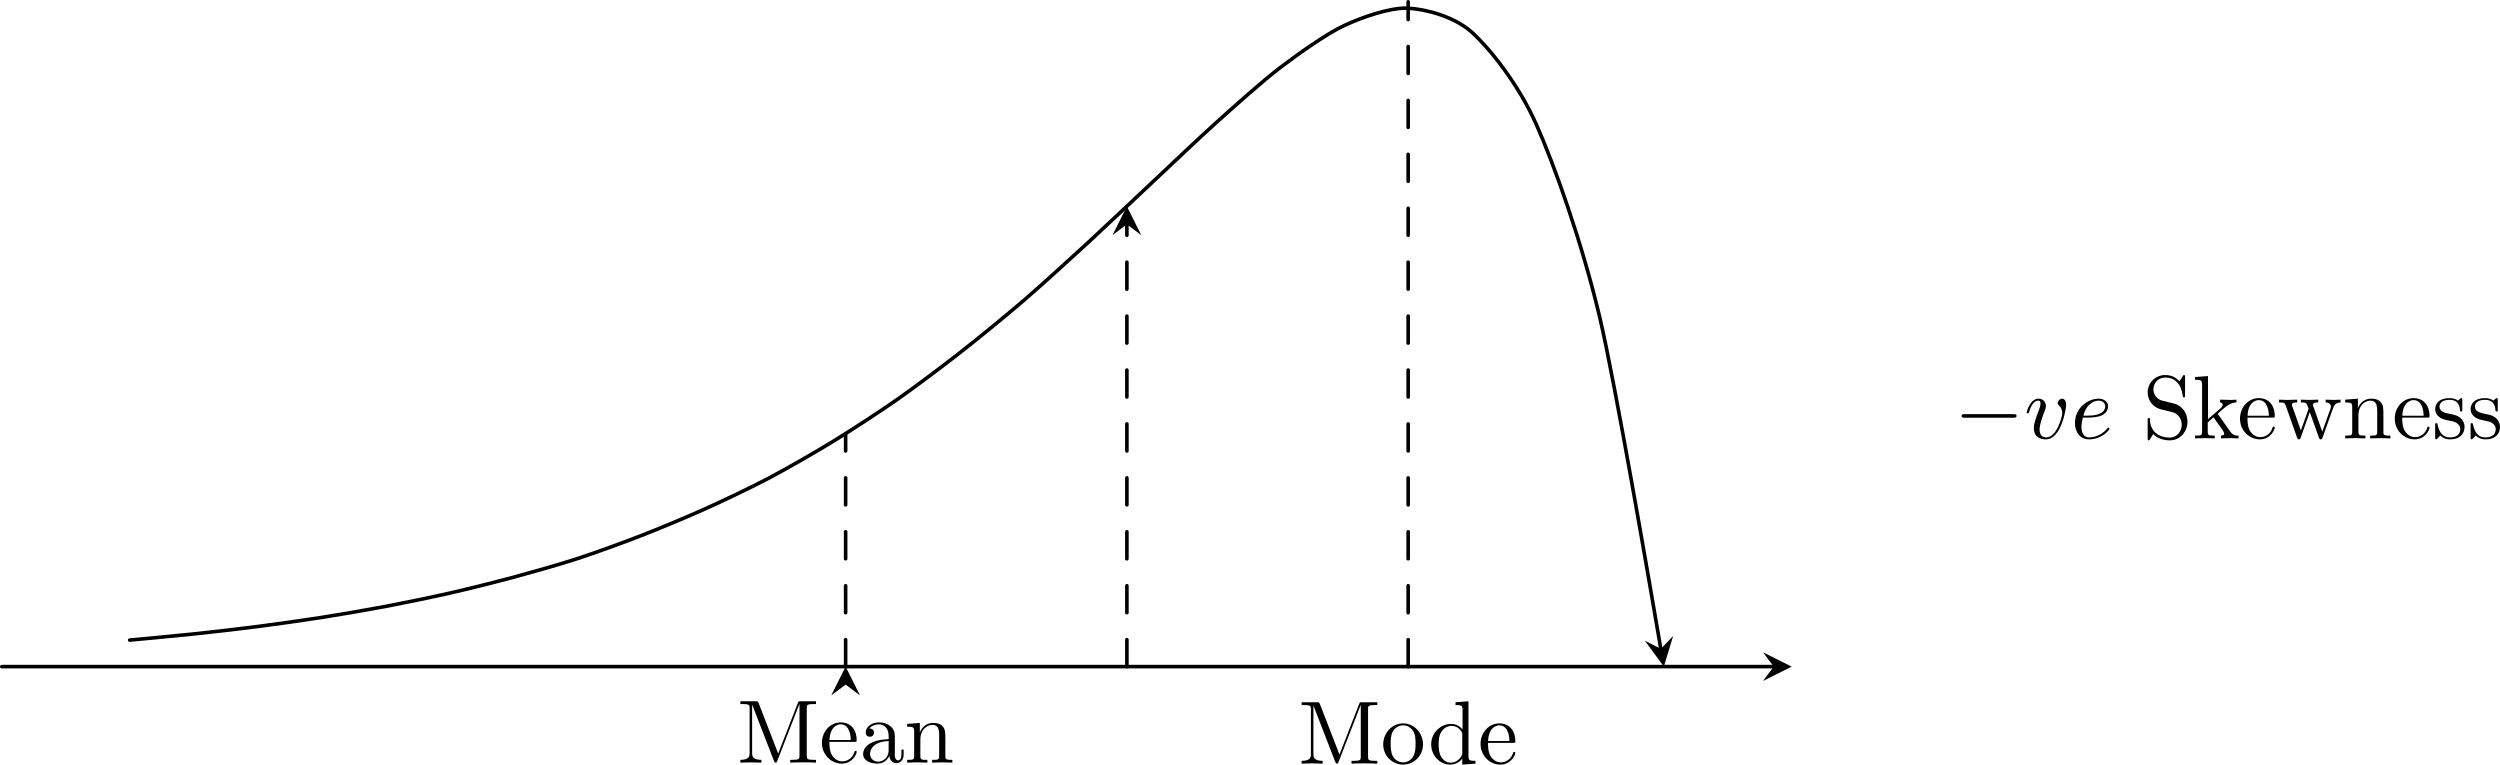
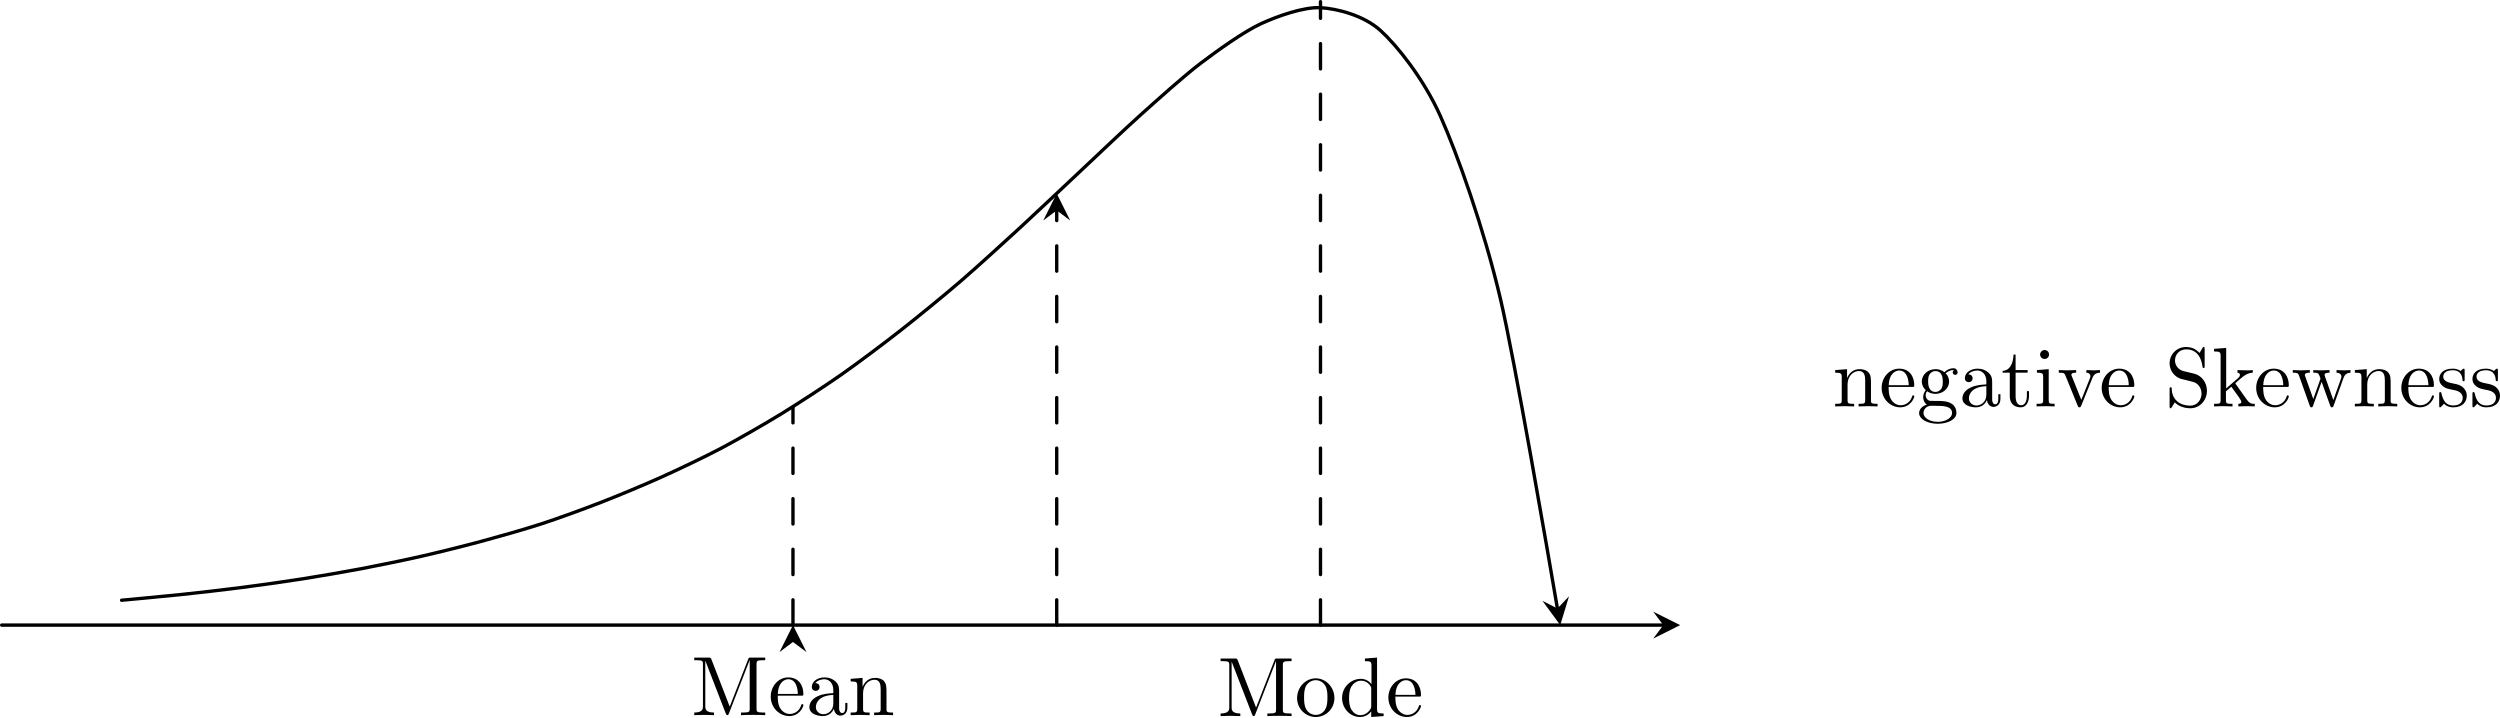
- <svg xmlns="http://www.w3.org/2000/svg" xmlns:xlink="http://www.w3.org/1999/xlink" version="1.1" width="388.011pt" height="118.672pt" viewBox="-.006 16.734 388.011 118.672">
+ <svg xmlns="http://www.w3.org/2000/svg" xmlns:xlink="http://www.w3.org/1999/xlink" version="1.1" width="413.774pt" height="118.672pt" viewBox="-.006 16.734 413.774 118.672">
  <defs>
    <use id="g12-77" xlink:href="#g7-77" transform="scale(.913242)" />
    <use id="g12-83" xlink:href="#g7-83" transform="scale(.913242)" />
    <use id="g12-97" xlink:href="#g7-97" transform="scale(.913242)" />
    <use id="g12-100" xlink:href="#g7-100" transform="scale(.913242)" />
    <use id="g12-101" xlink:href="#g7-101" transform="scale(.913242)" />
+     <use id="g12-103" xlink:href="#g7-103" transform="scale(.913242)" />
+     <use id="g12-105" xlink:href="#g7-105" transform="scale(.913242)" />
    <use id="g12-107" xlink:href="#g7-107" transform="scale(.913242)" />
    <use id="g12-110" xlink:href="#g7-110" transform="scale(.913242)" />
    <use id="g12-111" xlink:href="#g7-111" transform="scale(.913242)" />
    <use id="g12-115" xlink:href="#g7-115" transform="scale(.913242)" />
+     <use id="g12-116" xlink:href="#g7-116" transform="scale(.913242)" />
+     <use id="g12-118" xlink:href="#g7-118" transform="scale(.913242)" />
    <use id="g12-119" xlink:href="#g7-119" transform="scale(.913242)" />
    <path id="g7-77" d="M2.629-7.211C2.531-7.451 2.498-7.451 2.247-7.451H.404V-7.113H.665C1.505-7.113 1.527-6.993 1.527-6.6V-1.145C1.527-.851 1.527-.338 .404-.338V0C.785-.011 1.32-.033 1.68-.033S2.575-.011 2.956 0V-.338C1.833-.338 1.833-.851 1.833-1.145V-7.025H1.844L4.473-.24C4.527-.098 4.582 0 4.691 0C4.811 0 4.844-.087 4.887-.207L7.571-7.113H7.582V-.851C7.582-.458 7.56-.338 6.72-.338H6.458V0C6.862-.033 7.604-.033 8.029-.033S9.185-.033 9.589 0V-.338H9.327C8.487-.338 8.465-.458 8.465-.851V-6.6C8.465-6.993 8.487-7.113 9.327-7.113H9.589V-7.451H7.745C7.462-7.451 7.462-7.44 7.385-7.244L4.996-1.102L2.629-7.211Z" />
    <path id="g7-83" d="M3.807-4.233L2.411-4.571C1.735-4.735 1.309-5.324 1.309-5.956C1.309-6.72 1.898-7.385 2.749-7.385C4.571-7.385 4.811-5.596 4.876-5.105C4.887-5.04 4.887-4.975 5.007-4.975C5.149-4.975 5.149-5.029 5.149-5.236V-7.429C5.149-7.615 5.149-7.691 5.029-7.691C4.953-7.691 4.942-7.68 4.865-7.549L4.484-6.927C4.156-7.244 3.709-7.691 2.738-7.691C1.527-7.691 .611-6.731 .611-5.575C.611-4.669 1.189-3.873 2.04-3.578C2.16-3.535 2.716-3.404 3.48-3.218C3.775-3.142 4.102-3.065 4.407-2.662C4.636-2.378 4.745-2.018 4.745-1.658C4.745-.884 4.2-.098 3.284-.098C2.967-.098 2.138-.153 1.56-.687C.927-1.276 .895-1.975 .884-2.367C.873-2.476 .785-2.476 .753-2.476C.611-2.476 .611-2.4 .611-2.204V-.022C.611 .164 .611 .24 .731 .24C.807 .24 .818 .218 .895 .098C.895 .087 .927 .055 1.287-.524C1.625-.153 2.324 .24 3.295 .24C4.571 .24 5.444-.829 5.444-2.029C5.444-3.12 4.724-4.015 3.807-4.233Z" />
    <path id="g7-97" d="M3.633-.829C3.676-.393 3.971 .065 4.484 .065C4.713 .065 5.378-.087 5.378-.971V-1.582H5.105V-.971C5.105-.338 4.833-.273 4.713-.273C4.353-.273 4.309-.764 4.309-.818V-3C4.309-3.458 4.309-3.884 3.916-4.287C3.491-4.713 2.945-4.887 2.422-4.887C1.527-4.887 .775-4.375 .775-3.655C.775-3.327 .993-3.142 1.276-3.142C1.582-3.142 1.778-3.36 1.778-3.644C1.778-3.775 1.724-4.135 1.222-4.145C1.516-4.527 2.051-4.647 2.4-4.647C2.935-4.647 3.556-4.222 3.556-3.251V-2.847C3-2.815 2.236-2.782 1.549-2.455C.731-2.084 .458-1.516 .458-1.036C.458-.153 1.516 .12 2.204 .12C2.924 .12 3.425-.316 3.633-.829ZM3.556-2.618V-1.527C3.556-.491 2.771-.12 2.28-.12C1.745-.12 1.298-.502 1.298-1.047C1.298-1.647 1.756-2.553 3.556-2.618Z" />
    <path id="g7-100" d="M4.145-.6V.12L5.749 0V-.338C4.985-.338 4.898-.415 4.898-.949V-7.571L3.327-7.451V-7.113C4.091-7.113 4.178-7.036 4.178-6.502V-4.145C3.862-4.538 3.393-4.822 2.804-4.822C1.516-4.822 .371-3.753 .371-2.345C.371-.96 1.44 .12 2.684 .12C3.382 .12 3.873-.251 4.145-.6ZM4.145-3.524V-1.287C4.145-1.091 4.145-1.069 4.025-.884C3.698-.36 3.207-.12 2.738-.12C2.247-.12 1.855-.404 1.593-.818C1.309-1.265 1.276-1.887 1.276-2.335C1.276-2.738 1.298-3.393 1.615-3.884C1.844-4.222 2.258-4.582 2.847-4.582C3.229-4.582 3.687-4.418 4.025-3.927C4.145-3.742 4.145-3.72 4.145-3.524Z" />
    <path id="g7-101" d="M1.222-2.749C1.287-4.375 2.204-4.647 2.575-4.647C3.698-4.647 3.807-3.175 3.807-2.749H1.222ZM1.211-2.52H4.255C4.495-2.52 4.527-2.52 4.527-2.749C4.527-3.829 3.938-4.887 2.575-4.887C1.309-4.887 .305-3.764 .305-2.4C.305-.938 1.451 .12 2.705 .12C4.036 .12 4.527-1.091 4.527-1.298C4.527-1.407 4.44-1.429 4.385-1.429C4.287-1.429 4.265-1.364 4.244-1.276C3.862-.153 2.88-.153 2.771-.153C2.225-.153 1.789-.48 1.538-.884C1.211-1.407 1.211-2.127 1.211-2.52Z" />
+     <path id="g7-103" d="M2.422-1.876C1.473-1.876 1.473-2.967 1.473-3.218C1.473-3.513 1.484-3.862 1.647-4.135C1.735-4.265 1.985-4.571 2.422-4.571C3.371-4.571 3.371-3.48 3.371-3.229C3.371-2.935 3.36-2.585 3.196-2.313C3.109-2.182 2.858-1.876 2.422-1.876ZM1.156-1.451C1.156-1.495 1.156-1.745 1.342-1.964C1.767-1.658 2.215-1.625 2.422-1.625C3.436-1.625 4.189-2.378 4.189-3.218C4.189-3.622 4.015-4.025 3.742-4.276C4.135-4.647 4.527-4.702 4.724-4.702C4.745-4.702 4.8-4.702 4.833-4.691C4.713-4.647 4.658-4.527 4.658-4.396C4.658-4.211 4.8-4.08 4.975-4.08C5.084-4.08 5.291-4.156 5.291-4.407C5.291-4.593 5.16-4.942 4.735-4.942C4.516-4.942 4.036-4.876 3.578-4.429C3.12-4.789 2.662-4.822 2.422-4.822C1.407-4.822 .655-4.069 .655-3.229C.655-2.749 .895-2.335 1.167-2.105C1.025-1.942 .829-1.582 .829-1.2C.829-.862 .971-.447 1.309-.229C.655-.044 .305 .425 .305 .862C.305 1.647 1.385 2.247 2.716 2.247C4.004 2.247 5.138 1.691 5.138 .84C5.138 .458 4.985-.098 4.429-.404C3.851-.709 3.218-.709 2.553-.709C2.28-.709 1.811-.709 1.735-.72C1.385-.764 1.156-1.102 1.156-1.451ZM2.727 1.996C1.625 1.996 .873 1.44 .873 .862C.873 .36 1.287-.044 1.767-.076H2.411C3.349-.076 4.571-.076 4.571 .862C4.571 1.451 3.796 1.996 2.727 1.996Z" />
+     <path id="g7-105" d="M1.931-4.822L.404-4.702V-4.364C1.113-4.364 1.211-4.298 1.211-3.764V-.829C1.211-.338 1.091-.338 .36-.338V0C.709-.011 1.298-.033 1.56-.033C1.942-.033 2.324-.011 2.695 0V-.338C1.975-.338 1.931-.393 1.931-.818V-4.822ZM1.975-6.72C1.975-7.069 1.702-7.298 1.396-7.298C1.058-7.298 .818-7.004 .818-6.72C.818-6.425 1.058-6.142 1.396-6.142C1.702-6.142 1.975-6.371 1.975-6.72Z" />
    <path id="g7-107" d="M1.156-.829C1.156-.338 1.036-.338 .305-.338V0C.665-.011 1.178-.033 1.495-.033C1.822-.033 2.258-.022 2.695 0V-.338C1.964-.338 1.844-.338 1.844-.829V-1.953L2.542-2.553C3.382-1.396 3.84-.785 3.84-.589C3.84-.382 3.655-.338 3.447-.338V0C3.753-.011 4.396-.033 4.625-.033C4.942-.033 5.258-.022 5.575 0V-.338C5.171-.338 4.931-.338 4.516-.916L3.131-2.869C3.12-2.891 3.065-2.956 3.065-2.989C3.065-3.033 3.84-3.687 3.949-3.775C4.636-4.331 5.095-4.353 5.324-4.364V-4.702C5.007-4.669 4.865-4.669 4.56-4.669C4.167-4.669 3.491-4.691 3.338-4.702V-4.364C3.545-4.353 3.655-4.233 3.655-4.091C3.655-3.873 3.502-3.742 3.415-3.665L1.876-2.335V-7.571L.305-7.451V-7.113C1.069-7.113 1.156-7.036 1.156-6.502V-.829Z" />
    <path id="g7-110" d="M1.2-3.753V-.829C1.2-.338 1.08-.338 .349-.338V0C.731-.011 1.287-.033 1.582-.033C1.865-.033 2.433-.011 2.804 0V-.338C2.073-.338 1.953-.338 1.953-.829V-2.836C1.953-3.971 2.727-4.582 3.425-4.582C4.113-4.582 4.233-3.993 4.233-3.371V-.829C4.233-.338 4.113-.338 3.382-.338V0C3.764-.011 4.32-.033 4.615-.033C4.898-.033 5.465-.011 5.836 0V-.338C5.269-.338 4.996-.338 4.985-.665V-2.749C4.985-3.687 4.985-4.025 4.647-4.418C4.495-4.604 4.135-4.822 3.502-4.822C2.705-4.822 2.193-4.353 1.887-3.676V-4.822L.349-4.702V-4.364C1.113-4.364 1.2-4.287 1.2-3.753Z" />
    <path id="g7-111" d="M5.138-2.335C5.138-3.731 4.047-4.887 2.727-4.887C1.364-4.887 .305-3.698 .305-2.335C.305-.927 1.44 .12 2.716 .12C4.036 .12 5.138-.949 5.138-2.335ZM2.727-.153C2.258-.153 1.778-.382 1.484-.884C1.211-1.364 1.211-2.029 1.211-2.422C1.211-2.847 1.211-3.436 1.473-3.916C1.767-4.418 2.28-4.647 2.716-4.647C3.196-4.647 3.665-4.407 3.949-3.938S4.233-2.836 4.233-2.422C4.233-2.029 4.233-1.44 3.993-.96C3.753-.469 3.273-.153 2.727-.153Z" />
    <path id="g7-115" d="M2.269-2.116C2.509-2.073 3.404-1.898 3.404-1.113C3.404-.556 3.022-.12 2.171-.12C1.255-.12 .862-.742 .655-1.669C.622-1.811 .611-1.855 .502-1.855C.36-1.855 .36-1.778 .36-1.582V-.142C.36 .044 .36 .12 .48 .12C.535 .12 .545 .109 .753-.098C.775-.12 .775-.142 .971-.349C1.451 .109 1.942 .12 2.171 .12C3.425 .12 3.927-.611 3.927-1.396C3.927-1.975 3.6-2.302 3.469-2.433C3.109-2.782 2.684-2.869 2.225-2.956C1.615-3.076 .884-3.218 .884-3.851C.884-4.233 1.167-4.68 2.105-4.68C3.305-4.68 3.36-3.698 3.382-3.36C3.393-3.262 3.491-3.262 3.513-3.262C3.655-3.262 3.655-3.316 3.655-3.524V-4.625C3.655-4.811 3.655-4.887 3.535-4.887C3.48-4.887 3.458-4.887 3.316-4.756C3.284-4.713 3.175-4.615 3.131-4.582C2.716-4.887 2.269-4.887 2.105-4.887C.775-4.887 .36-4.156 .36-3.545C.36-3.164 .535-2.858 .829-2.618C1.178-2.335 1.484-2.269 2.269-2.116Z" />
+     <path id="g7-116" d="M1.887-4.364H3.447V-4.702H1.887V-6.709H1.615C1.604-5.815 1.276-4.647 .207-4.604V-4.364H1.135V-1.353C1.135-.011 2.149 .12 2.542 .12C3.316 .12 3.622-.655 3.622-1.353V-1.975H3.349V-1.375C3.349-.567 3.022-.153 2.618-.153C1.887-.153 1.887-1.145 1.887-1.331V-4.364Z" />
+     <path id="g7-118" d="M4.538-3.633C4.636-3.884 4.822-4.353 5.542-4.364V-4.702C5.291-4.68 4.975-4.669 4.724-4.669C4.462-4.669 3.96-4.691 3.775-4.702V-4.364C4.178-4.353 4.298-4.102 4.298-3.895C4.298-3.796 4.276-3.753 4.233-3.633L3.12-.851L1.898-3.895C1.833-4.036 1.833-4.058 1.833-4.08C1.833-4.364 2.258-4.364 2.455-4.364V-4.702C2.127-4.691 1.516-4.669 1.265-4.669C.971-4.669 .535-4.68 .207-4.702V-4.364C.895-4.364 .938-4.298 1.08-3.96L2.651-.087C2.716 .065 2.738 .12 2.88 .12S3.065 .022 3.109-.087L4.538-3.633Z" />
    <path id="g7-119" d="M6.753-3.665C6.949-4.211 7.287-4.353 7.669-4.364V-4.702C7.429-4.68 7.113-4.669 6.873-4.669C6.556-4.669 6.065-4.691 5.858-4.702V-4.364C6.251-4.353 6.491-4.156 6.491-3.84C6.491-3.775 6.491-3.753 6.436-3.611L5.444-.818L4.364-3.862C4.32-3.993 4.309-4.015 4.309-4.069C4.309-4.364 4.735-4.364 4.953-4.364V-4.702C4.636-4.691 4.08-4.669 3.818-4.669C3.491-4.669 3.175-4.68 2.847-4.702V-4.364C3.251-4.364 3.425-4.342 3.535-4.2C3.589-4.135 3.709-3.807 3.785-3.6L2.847-.96L1.811-3.873C1.756-4.004 1.756-4.025 1.756-4.069C1.756-4.364 2.182-4.364 2.4-4.364V-4.702C2.073-4.691 1.462-4.669 1.211-4.669C1.167-4.669 .589-4.68 .196-4.702V-4.364C.742-4.364 .873-4.331 1.004-3.982L2.378-.12C2.433 .033 2.465 .12 2.607 .12S2.771 .055 2.825-.098L3.927-3.185L5.04-.087C5.084 .033 5.116 .12 5.258 .12S5.433 .022 5.476-.087L6.753-3.665Z" />
-     <use id="g10-101" xlink:href="#g4-101" transform="scale(.913242)" />
-     <use id="g10-118" xlink:href="#g4-118" transform="scale(.913242)" />
-     <path id="g4-101" d="M2.04-2.52C2.356-2.52 3.164-2.542 3.709-2.771C4.473-3.098 4.527-3.742 4.527-3.895C4.527-4.375 4.113-4.822 3.36-4.822C2.149-4.822 .502-3.764 .502-1.855C.502-.742 1.145 .12 2.215 .12C3.775 .12 4.691-1.036 4.691-1.167C4.691-1.233 4.625-1.309 4.56-1.309C4.505-1.309 4.484-1.287 4.418-1.2C3.556-.12 2.367-.12 2.236-.12C1.385-.12 1.287-1.036 1.287-1.385C1.287-1.516 1.298-1.855 1.462-2.52H2.04ZM1.527-2.76C1.953-4.418 3.076-4.582 3.36-4.582C3.873-4.582 4.167-4.265 4.167-3.895C4.167-2.76 2.422-2.76 1.975-2.76H1.527Z" />
-     <path id="g4-118" d="M5.105-4.058C5.105-4.647 4.822-4.822 4.625-4.822C4.353-4.822 4.091-4.538 4.091-4.298C4.091-4.156 4.145-4.091 4.265-3.971C4.495-3.753 4.636-3.469 4.636-3.076C4.636-2.618 3.971-.12 2.695-.12C2.138-.12 1.887-.502 1.887-1.069C1.887-1.68 2.182-2.476 2.52-3.382C2.596-3.567 2.651-3.72 2.651-3.927C2.651-4.418 2.302-4.822 1.756-4.822C.731-4.822 .316-3.24 .316-3.142C.316-3.033 .425-3.033 .447-3.033C.556-3.033 .567-3.055 .622-3.229C.938-4.331 1.407-4.582 1.724-4.582C1.811-4.582 1.996-4.582 1.996-4.233C1.996-3.96 1.887-3.665 1.811-3.469C1.331-2.204 1.189-1.702 1.189-1.233C1.189-.055 2.149 .12 2.651 .12C4.484 .12 5.105-3.491 5.105-4.058Z" />
-     <path id="g8-0" d="M6.565-2.291C6.735-2.291 6.914-2.291 6.914-2.491S6.735-2.69 6.565-2.69H1.176C1.006-2.69 .827-2.69 .827-2.491S1.006-2.291 1.176-2.291H6.565Z" />
  </defs>
  <g id="page1" transform="matrix(1.4 0 0 1.4 0 0)">
    <path d="M.195 85.855H196.633" stroke="#000" fill="none" stroke-width=".399" stroke-linecap="round" stroke-linejoin="round" />
    <path d="M198.625 85.855L195.438 84.262L196.633 85.855L195.438 87.449" />
    <path d="M14.371 82.914C14.371 82.914 19.492 82.441 21.457 82.234C23.422 82.027 26.578 81.664 28.543 81.41C30.512 81.156 33.664 80.715 35.629 80.406C37.598 80.098 40.75 79.555 42.719 79.184C44.684 78.809 47.836 78.164 49.805 77.715C51.77 77.27 54.926 76.484 56.891 75.953C58.855 75.422 62.012 74.531 63.977 73.891C65.945 73.25 69.098 72.098 71.062 71.336C73.031 70.57 76.184 69.258 78.152 68.371C80.117 67.488 83.27 65.988 85.238 64.953C87.203 63.914 90.356 62.105 92.324 60.902C94.289 59.695 97.445 57.648 99.41 56.273C101.379 54.898 104.531 52.527 106.496 50.988C108.465 49.449 111.617 46.867 113.586 45.176C115.551 43.48 118.703 40.598 120.672 38.793C122.637 36.984 125.789 33.988 127.758 32.148C129.723 30.309 132.879 27.293 134.844 25.531C136.812 23.766 139.965 20.93 141.93 19.438C143.898 17.945 147.051 15.695 149.016 14.781C150.984 13.867 154.137 12.754 156.106 12.863C158.07 12.969 161.223 13.773 163.191 15.551C165.156 17.328 168.312 21.277 170.277 25.668C172.246 30.062 175.398 38.863 177.363 47.215C179.043 54.34 183.016 77.434 184.145 84.062" stroke="#000" fill="none" stroke-width=".399" stroke-miterlimit="10" stroke-linecap="round" stroke-linejoin="round" />
    <path d="M184.449 85.855L185.488 82.445L184.117 83.891L182.343 82.98" />
    <path d="M156.106 85.855V12.152M93.742 85.855V60.059M124.922 85.855V36.824" stroke="#000" fill="none" stroke-width=".399" stroke-miterlimit="10" stroke-linecap="round" stroke-linejoin="round" stroke-dasharray="2.989 2.989" />
    <path d="M124.922 34.832L123.329 38.02L124.922 36.824L126.516 38.02" />
    <path d="M93.742 85.855L92.148 89.043L93.742 87.848L95.336 89.043" />
-     <g transform="matrix(1 0 0 1 32.182 -25.3026)">
-       <use x="184.451" y="85.855" xlink:href="#g8-0" />
-       <use x="192.2" y="85.855" xlink:href="#g10-118" />
-       <use x="197.386" y="85.855" xlink:href="#g10-101" />
-       <use x="205.346" y="85.855" xlink:href="#g12-83" />
-       <use x="210.881" y="85.855" xlink:href="#g12-107" />
-       <use x="215.862" y="85.855" xlink:href="#g12-101" />
-       <use x="220.29" y="85.855" xlink:href="#g12-119" />
-       <use x="227.485" y="85.855" xlink:href="#g12-110" />
-       <use x="233.02" y="85.855" xlink:href="#g12-101" />
-       <use x="237.448" y="85.855" xlink:href="#g12-115" />
-       <use x="241.378" y="85.855" xlink:href="#g12-115" />
+     <g transform="matrix(1 0 0 1 32.182 -25.8561)">
+       <use x="184.451" y="85.855" xlink:href="#g12-110" />
+       <use x="189.986" y="85.855" xlink:href="#g12-101" />
+       <use x="194.414" y="85.855" xlink:href="#g12-103" />
+       <use x="199.395" y="85.855" xlink:href="#g12-97" />
+       <use x="204.376" y="85.855" xlink:href="#g12-116" />
+       <use x="208.251" y="85.855" xlink:href="#g12-105" />
+       <use x="211.018" y="85.855" xlink:href="#g12-118" />
+       <use x="216" y="85.855" xlink:href="#g12-101" />
+       <use x="223.748" y="85.855" xlink:href="#g12-83" />
+       <use x="229.283" y="85.855" xlink:href="#g12-107" />
+       <use x="234.264" y="85.855" xlink:href="#g12-101" />
+       <use x="238.692" y="85.855" xlink:href="#g12-119" />
+       <use x="245.888" y="85.855" xlink:href="#g12-110" />
+       <use x="251.422" y="85.855" xlink:href="#g12-101" />
+       <use x="255.85" y="85.855" xlink:href="#g12-115" />
+       <use x="259.78" y="85.855" xlink:href="#g12-115" />
    </g>
    <g transform="matrix(1 0 0 1 -40.524 10.7539)">
      <use x="184.451" y="85.855" xlink:href="#g12-77" />
      <use x="193.584" y="85.855" xlink:href="#g12-111" />
      <use x="198.842" y="85.855" xlink:href="#g12-100" />
      <use x="204.376" y="85.855" xlink:href="#g12-101" />
    </g>
    <g transform="matrix(1 0 0 1 -102.7481 10.6431)">
      <use x="184.451" y="85.855" xlink:href="#g12-77" />
      <use x="193.584" y="85.855" xlink:href="#g12-101" />
      <use x="198.011" y="85.855" xlink:href="#g12-97" />
      <use x="202.993" y="85.855" xlink:href="#g12-110" />
    </g>
  </g>
</svg>
